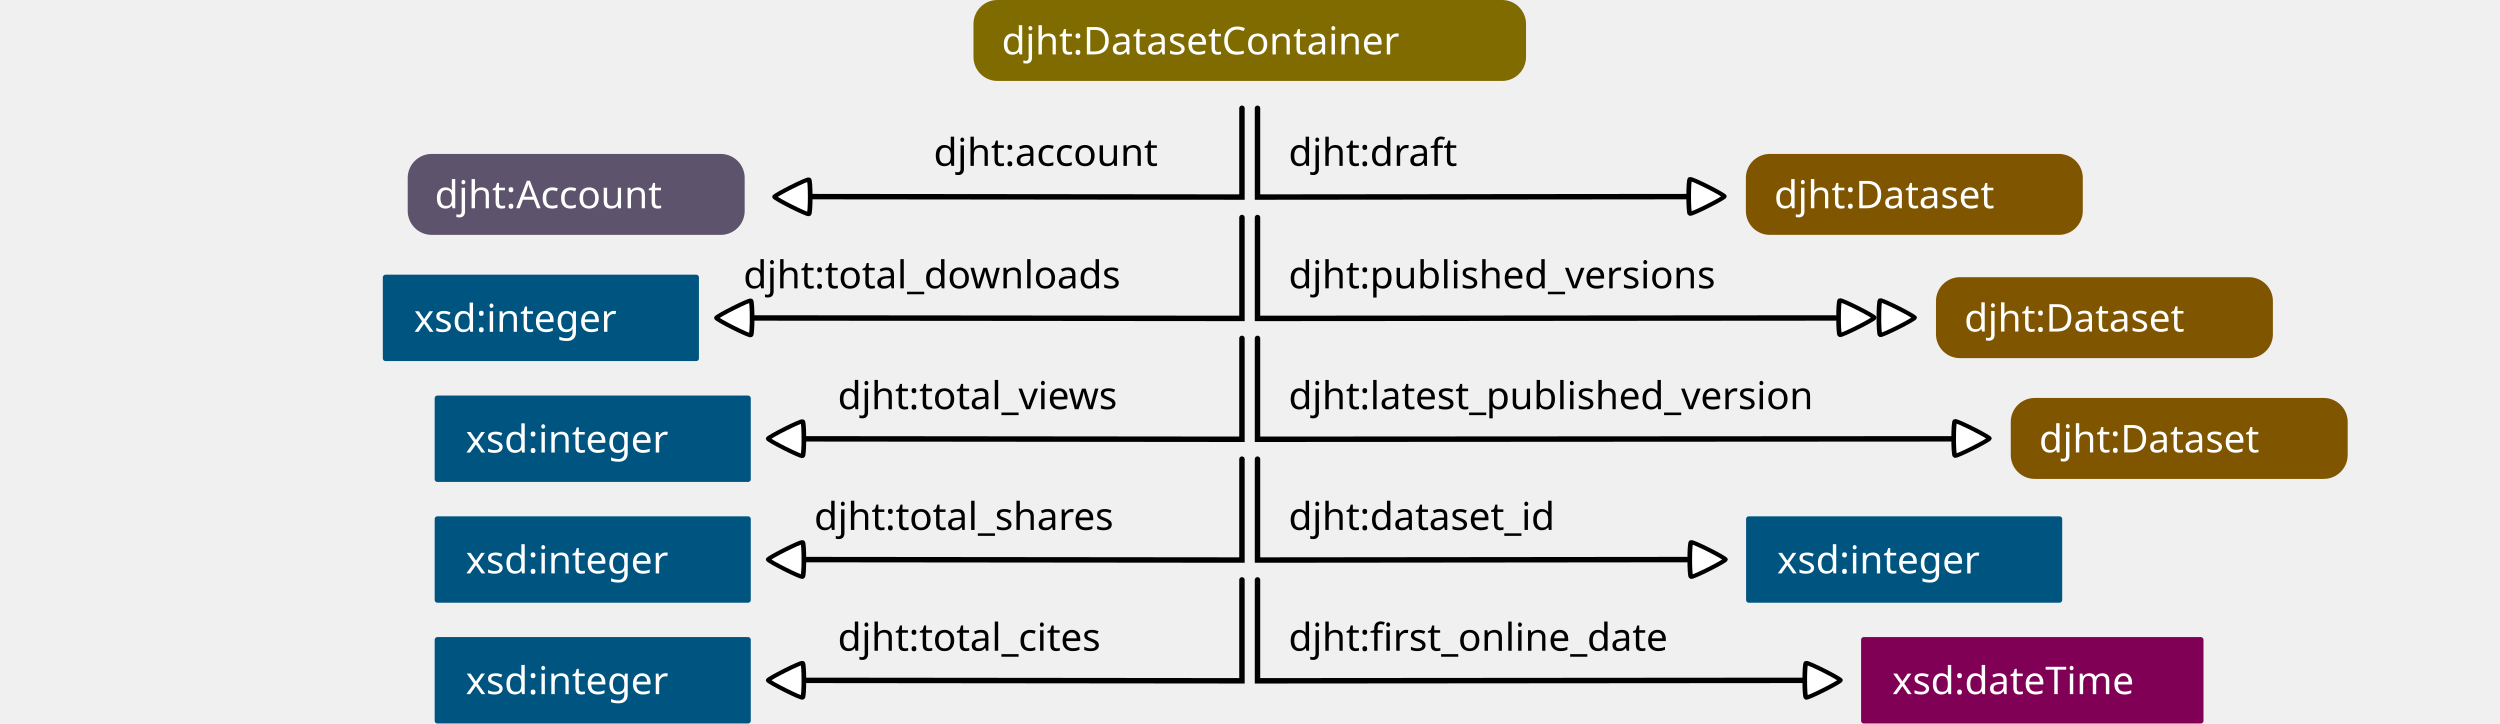
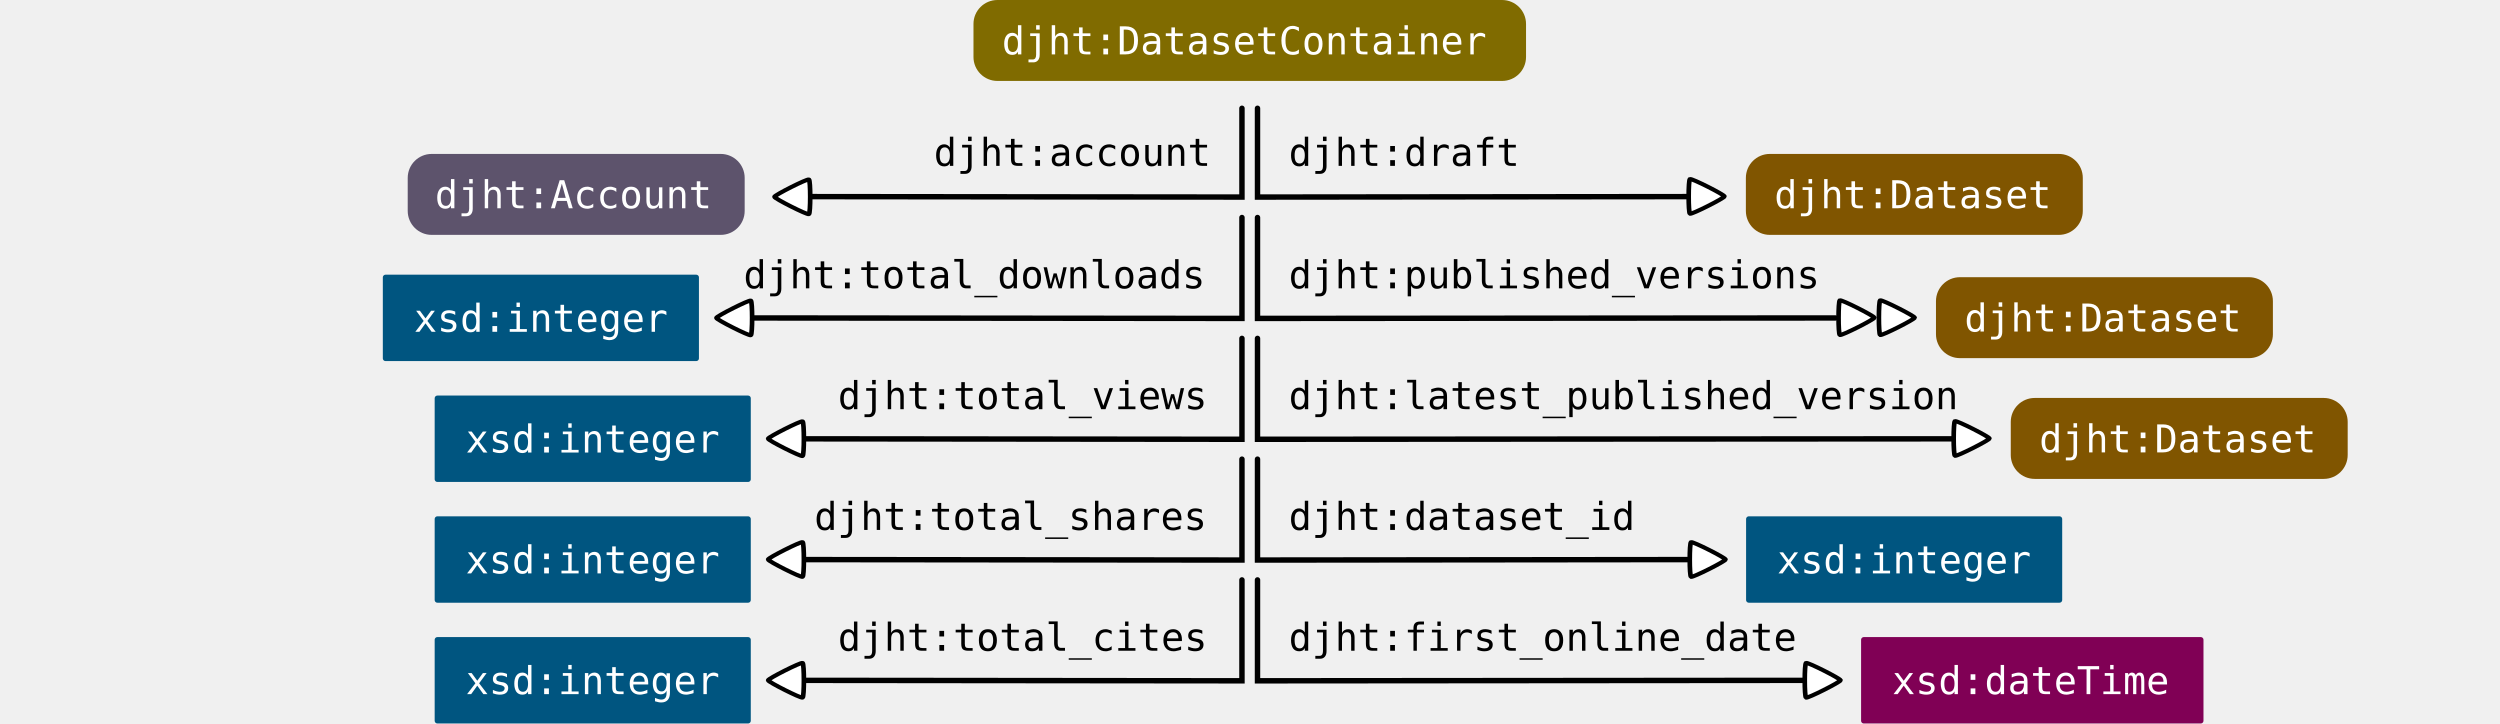
- <svg xmlns="http://www.w3.org/2000/svg" width="230mm" height="66.559mm" version="1.1" viewBox="0 0 230 66.559">
+ <svg xmlns="http://www.w3.org/2000/svg" width="230mm" height="66.559mm" version="1.1" viewBox="0 0 230 66.559" font-family="'Fira Code', monospace" font-size="3.528px">
  <g transform="translate(-161.88 -91.458)">
-     <g fill="#000000" font-family="sans-serif" font-size="3.528px" stroke-width=".131">
+     <g fill="#000" stroke-width=".131">
      <text x="280.439" y="117.988" style="line-height:1.25" xml:space="preserve">
-         <tspan x="280.439" y="117.988" font-family="'Fira Code'" font-size="3.528px" stroke-width=".131">djht:published_versions</tspan>
+         <tspan x="280.439" y="117.988" stroke-width=".131">djht:published_versions</tspan>
      </text>
      <text x="280.439" y="140.213" style="line-height:1.25" xml:space="preserve">
-         <tspan x="280.439" y="140.213" font-family="'Fira Code'" font-size="3.528px" stroke-width=".131">djht:dataset_id</tspan>
+         <tspan x="280.439" y="140.213" stroke-width=".131">djht:dataset_id</tspan>
      </text>
      <text x="280.439" y="129.1" style="line-height:1.25" xml:space="preserve">
-         <tspan x="280.439" y="129.1" font-family="'Fira Code'" font-size="3.528px" stroke-width=".131">djht:latest_published_version</tspan>
+         <tspan x="280.439" y="129.1" stroke-width=".131">djht:latest_published_version</tspan>
      </text>
    </g>
    <path d="m277.57 111.47v9.282l53.16-0.042" fill="none" stroke="#000" stroke-linecap="round" stroke-width=".5" />
    <g>
      <rect x="322.5" y="105.62" width="30.997" height="7.447" ry="2.204" fill="#805500" />
-       <text x="325.108" y="110.62" fill="#ffffff" font-family="sans-serif" font-size="3.528px" stroke-width=".131" style="line-height:1.25" xml:space="preserve">
-         <tspan x="325.108" y="110.62" fill="#ffffff" font-family="'Fira Code'" font-size="3.528px" stroke-width=".131">djht:Dataset</tspan>
+       <text x="325.108" y="110.62" fill="#fff" stroke-width=".131" style="line-height:1.25" xml:space="preserve">
+         <tspan x="325.108" y="110.62" fill="#fff" stroke-width=".131">djht:Dataset</tspan>
      </text>
      <rect x="251.44" y="91.458" width="50.835" height="7.447" ry="2.204" fill="#806b00" />
-       <text x="254.047" y="96.46" fill="#ffffff" font-family="sans-serif" font-size="3.528px" stroke-width=".131" style="line-height:1.25" xml:space="preserve">
-         <tspan x="254.047" y="96.46" fill="#ffffff" font-family="'Fira Code'" font-size="3.528px" stroke-width=".131">djht:DatasetContainer</tspan>
+       <text x="254.047" y="96.46" fill="#fff" stroke-width=".131" style="line-height:1.25" xml:space="preserve">
+         <tspan x="254.047" y="96.46" fill="#fff" stroke-width=".131">djht:DatasetContainer</tspan>
      </text>
      <rect x="322.77" y="139.21" width="28.582" height="7.447" rx="0" ry="0" fill="#005580" stroke="#005580" stroke-linecap="round" stroke-linejoin="round" stroke-width=".5" />
-       <text x="325.378" y="144.21" fill="#ffffff" font-family="sans-serif" font-size="3.528px" stroke-width=".131" style="line-height:1.25" xml:space="preserve">
-         <tspan x="325.378" y="144.21" fill="#ffffff" font-family="'Fira Code'" font-size="3.528px" stroke-width=".131">xsd:integer</tspan>
+       <text x="325.378" y="144.21" fill="#fff" stroke-width=".131" style="line-height:1.25" xml:space="preserve">
+         <tspan x="325.378" y="144.21" fill="#fff" stroke-width=".131">xsd:integer</tspan>
      </text>
    </g>
    <g fill="#fff" stroke="#000" stroke-linecap="round" stroke-linejoin="round" stroke-width=".754">
      <path transform="matrix(-.549 .12832 .1471 .47889 456.36 85.13)" d="m267.07 52.47c-0.228 0.228-6.135-1.355-6.218-1.666-0.083-0.311 4.241-4.636 4.552-4.552 0.311 0.083 1.894 5.991 1.666 6.218z" />
      <path transform="matrix(-.549 .12832 .1471 .47889 470.05 62.882)" d="m267.07 52.47c-0.228 0.228-6.135-1.355-6.218-1.666-0.083-0.311 4.241-4.636 4.552-4.552 0.311 0.083 1.894 5.991 1.666 6.218z" />
      <path transform="matrix(-.549 .12832 .1471 .47889 473.76 62.882)" d="m267.07 52.47c-0.228 0.228-6.135-1.355-6.218-1.666-0.083-0.311 4.241-4.636 4.552-4.552 0.311 0.083 1.894 5.991 1.666 6.218z" />
    </g>
    <rect x="339.99" y="116.96" width="30.997" height="7.447" ry="2.204" fill="#805500" />
-     <text x="342.603" y="121.962" fill="#ffffff" font-family="sans-serif" font-size="3.528px" stroke-width=".131" style="line-height:1.25" xml:space="preserve">
-       <tspan x="342.603" y="121.962" fill="#ffffff" font-family="'Fira Code'" font-size="3.528px" stroke-width=".131">djht:Dataset</tspan>
+     <text x="342.603" y="121.962" fill="#fff" stroke-width=".131" style="line-height:1.25" xml:space="preserve">
+       <tspan x="342.603" y="121.962" fill="#fff" stroke-width=".131">djht:Dataset</tspan>
    </text>
    <path d="m277.57 144.81v9.282l50.873-0.042" fill="none" stroke="#000" stroke-linecap="round" stroke-width=".5" />
-     <text x="280.439" y="151.325" fill="#000000" font-family="sans-serif" font-size="3.528px" stroke-width=".131" style="line-height:1.25" xml:space="preserve">
-       <tspan x="280.439" y="151.325" font-family="'Fira Code'" font-size="3.528px" stroke-width=".131">djht:first_online_date</tspan>
+     <text x="280.439" y="151.325" fill="#000" stroke-width=".131" style="line-height:1.25" xml:space="preserve">
+       <tspan x="280.439" y="151.325" stroke-width=".131">djht:first_online_date</tspan>
    </text>
    <path transform="matrix(-.549 .12832 .1471 .47889 466.94 96.242)" d="m267.07 52.47c-0.228 0.228-6.135-1.355-6.218-1.666-0.083-0.311 4.241-4.636 4.552-4.552 0.311 0.083 1.894 5.991 1.666 6.218z" fill="#fff" stroke="#000" stroke-linecap="round" stroke-linejoin="round" stroke-width=".754" />
    <g>
      <rect x="333.35" y="150.32" width="31" height="7.447" rx="0" ry="0" fill="#800055" stroke="#800055" stroke-linecap="round" stroke-linejoin="round" stroke-width=".5" />
-       <g font-family="sans-serif" font-size="3.528px" stroke-width=".131">
-         <text x="335.961" y="155.322" fill="#ffffff" style="line-height:1.25" xml:space="preserve">
-           <tspan x="335.961" y="155.322" fill="#ffffff" font-family="'Fira Code'" font-size="3.528px" stroke-width=".131">xsd:dateTime</tspan>
+       <g stroke-width=".131">
+         <text x="335.961" y="155.322" fill="#fff" style="line-height:1.25" xml:space="preserve">
+           <tspan x="335.961" y="155.322" fill="#fff" stroke-width=".131">xsd:dateTime</tspan>
        </text>
-         <text x="230.276" y="117.988" fill="#000000" style="line-height:1.25" xml:space="preserve">
-           <tspan x="230.276" y="117.988" font-family="'Fira Code'" font-size="3.528px" stroke-width=".131">djht:total_downloads</tspan>
+         <text x="230.276" y="117.988" fill="#000" style="line-height:1.25" xml:space="preserve">
+           <tspan x="230.276" y="117.988" stroke-width=".131">djht:total_downloads</tspan>
        </text>
-         <text x="238.96" y="129.1" fill="#000000" style="line-height:1.25" xml:space="preserve">
-           <tspan x="238.96" y="129.1" font-family="'Fira Code'" font-size="3.528px" stroke-width=".131">djht:total_views</tspan>
+         <text x="238.96" y="129.1" fill="#000" style="line-height:1.25" xml:space="preserve">
+           <tspan x="238.96" y="129.1" stroke-width=".131">djht:total_views</tspan>
        </text>
      </g>
    </g>
    <g stroke="#000" stroke-linecap="round">
      <path d="m277.57 133.7v9.282l39.69-0.042" fill="none" stroke-width=".5" />
      <path d="m276.14 111.47v9.282l-45.112-0.042" fill="none" stroke-width=".5" />
      <path transform="matrix(.549 .12832 -.1471 .47889 92.053 62.905)" d="m267.07 52.47c-0.228 0.228-6.135-1.355-6.218-1.666-0.083-0.311 4.241-4.636 4.552-4.552 0.311 0.083 1.894 5.991 1.666 6.218z" fill="#fff" stroke-linejoin="round" stroke-width=".754" />
      <path d="m276.14 122.59v9.282l-40.605-0.042" fill="none" stroke-width=".5" />
      <path transform="matrix(.549 .12832 -.1471 .47889 96.815 74.017)" d="m267.07 52.47c-0.228 0.228-6.135-1.355-6.218-1.666-0.083-0.311 4.241-4.636 4.552-4.552 0.311 0.083 1.894 5.991 1.666 6.218z" fill="#fff" stroke-linejoin="round" stroke-width=".754" />
    </g>
-     <text x="236.789" y="140.213" fill="#000000" font-family="sans-serif" font-size="3.528px" stroke-width=".131" style="line-height:1.25" xml:space="preserve">
-       <tspan x="236.789" y="140.213" font-family="'Fira Code'" font-size="3.528px" stroke-width=".131">djht:total_shares</tspan>
+     <text x="236.789" y="140.213" fill="#000" stroke-width=".131" style="line-height:1.25" xml:space="preserve">
+       <tspan x="236.789" y="140.213" stroke-width=".131">djht:total_shares</tspan>
    </text>
-     <text x="238.96" y="151.325" fill="#000000" font-family="sans-serif" font-size="3.528px" stroke-width=".131" style="line-height:1.25" xml:space="preserve">
-       <tspan x="238.96" y="151.325" font-family="'Fira Code'" font-size="3.528px" stroke-width=".131">djht:total_cites</tspan>
+     <text x="238.96" y="151.325" fill="#000" stroke-width=".131" style="line-height:1.25" xml:space="preserve">
+       <tspan x="238.96" y="151.325" stroke-width=".131">djht:total_cites</tspan>
    </text>
    <g stroke="#000" stroke-linecap="round">
      <path d="m276.14 133.7v9.282l-40.605-0.042" fill="none" stroke-width=".5" />
      <path transform="matrix(.549 .12832 -.1471 .47889 96.815 85.13)" d="m267.07 52.47c-0.228 0.228-6.135-1.355-6.218-1.666-0.083-0.311 4.241-4.636 4.552-4.552 0.311 0.083 1.894 5.991 1.666 6.218z" fill="#fff" stroke-linejoin="round" stroke-width=".754" />
      <path d="m276.14 144.81v9.282l-40.605-0.042" fill="none" stroke-width=".5" />
      <path transform="matrix(.549 .12832 -.1471 .47889 96.815 96.242)" d="m267.07 52.47c-0.228 0.228-6.135-1.355-6.218-1.666-0.083-0.311 4.241-4.636 4.552-4.552 0.311 0.083 1.894 5.991 1.666 6.218z" fill="#fff" stroke-linejoin="round" stroke-width=".754" />
      <path d="m277.57 122.59v9.282l64.363-0.042" fill="none" stroke-width=".5" />
      <path transform="matrix(-.549 .12832 .1471 .47889 480.64 73.995)" d="m267.07 52.47c-0.228 0.228-6.135-1.355-6.218-1.666-0.083-0.311 4.241-4.636 4.552-4.552 0.311 0.083 1.894 5.991 1.666 6.218z" fill="#fff" stroke-linejoin="round" stroke-width=".754" />
    </g>
    <g>
      <rect x="346.87" y="128.07" width="30.997" height="7.447" ry="2.204" fill="#805500" />
-       <text x="349.483" y="133.075" fill="#ffffff" font-family="sans-serif" font-size="3.528px" stroke-width=".131" style="line-height:1.25" xml:space="preserve">
-         <tspan x="349.483" y="133.075" fill="#ffffff" font-family="'Fira Code'" font-size="3.528px" stroke-width=".131">djht:Dataset</tspan>
+       <text x="349.483" y="133.075" fill="#fff" stroke-width=".131" style="line-height:1.25" xml:space="preserve">
+         <tspan x="349.483" y="133.075" fill="#fff" stroke-width=".131">djht:Dataset</tspan>
      </text>
      <rect x="197.35" y="116.98" width="28.582" height="7.447" rx="0" ry="0" fill="#005580" stroke="#005580" stroke-linecap="round" stroke-linejoin="round" stroke-width=".5" />
-       <text x="199.966" y="121.985" fill="#ffffff" font-family="sans-serif" font-size="3.528px" stroke-width=".131" style="line-height:1.25" xml:space="preserve">
-         <tspan x="199.966" y="121.985" fill="#ffffff" font-family="'Fira Code'" font-size="3.528px" stroke-width=".131">xsd:integer</tspan>
+       <text x="199.966" y="121.985" fill="#fff" stroke-width=".131" style="line-height:1.25" xml:space="preserve">
+         <tspan x="199.966" y="121.985" fill="#fff" stroke-width=".131">xsd:integer</tspan>
      </text>
      <rect x="202.12" y="128.1" width="28.582" height="7.447" rx="0" ry="0" fill="#005580" stroke="#005580" stroke-linecap="round" stroke-linejoin="round" stroke-width=".5" />
-       <text x="204.728" y="133.097" fill="#ffffff" font-family="sans-serif" font-size="3.528px" stroke-width=".131" style="line-height:1.25" xml:space="preserve">
-         <tspan x="204.728" y="133.097" fill="#ffffff" font-family="'Fira Code'" font-size="3.528px" stroke-width=".131">xsd:integer</tspan>
+       <text x="204.728" y="133.097" fill="#fff" stroke-width=".131" style="line-height:1.25" xml:space="preserve">
+         <tspan x="204.728" y="133.097" fill="#fff" stroke-width=".131">xsd:integer</tspan>
      </text>
      <rect x="202.12" y="139.21" width="28.582" height="7.447" rx="0" ry="0" fill="#005580" stroke="#005580" stroke-linecap="round" stroke-linejoin="round" stroke-width=".5" />
-       <text x="204.728" y="144.21" fill="#ffffff" font-family="sans-serif" font-size="3.528px" stroke-width=".131" style="line-height:1.25" xml:space="preserve">
-         <tspan x="204.728" y="144.21" fill="#ffffff" font-family="'Fira Code'" font-size="3.528px" stroke-width=".131">xsd:integer</tspan>
+       <text x="204.728" y="144.21" fill="#fff" stroke-width=".131" style="line-height:1.25" xml:space="preserve">
+         <tspan x="204.728" y="144.21" fill="#fff" stroke-width=".131">xsd:integer</tspan>
      </text>
      <rect x="202.12" y="150.32" width="28.582" height="7.447" rx="0" ry="0" fill="#005580" stroke="#005580" stroke-linecap="round" stroke-linejoin="round" stroke-width=".5" />
-       <text x="204.728" y="155.322" fill="#ffffff" font-family="sans-serif" font-size="3.528px" stroke-width=".131" style="line-height:1.25" xml:space="preserve">
-         <tspan x="204.728" y="155.322" fill="#ffffff" font-family="'Fira Code'" font-size="3.528px" stroke-width=".131">xsd:integer</tspan>
+       <text x="204.728" y="155.322" fill="#fff" stroke-width=".131" style="line-height:1.25" xml:space="preserve">
+         <tspan x="204.728" y="155.322" fill="#fff" stroke-width=".131">xsd:integer</tspan>
      </text>
-       <text x="247.785" y="106.719" fill="#000000" font-family="sans-serif" font-size="3.528px" stroke-width=".131" style="line-height:1.25" xml:space="preserve">
-         <tspan x="247.785" y="106.719" font-family="'Fira Code'" font-size="3.528px" stroke-width=".131">djht:account</tspan>
+       <text x="247.785" y="106.719" fill="#000" stroke-width=".131" style="line-height:1.25" xml:space="preserve">
+         <tspan x="247.785" y="106.719" stroke-width=".131">djht:account</tspan>
      </text>
    </g>
    <path d="m276.14 101.42v8.168l-39.903-0.042" fill="none" stroke="#000" stroke-linecap="round" stroke-width=".5" />
    <path transform="matrix(.549 .12832 -.1471 .47889 97.397 51.765)" d="m267.07 52.47c-0.228 0.228-6.135-1.355-6.218-1.666-0.083-0.311 4.241-4.636 4.552-4.552 0.311 0.083 1.894 5.991 1.666 6.218z" fill="#fff" stroke="#000" stroke-linecap="round" stroke-linejoin="round" stroke-width=".754" />
    <g>
      <rect x="199.39" y="105.62" width="31" height="7.447" ry="2.204" fill="#5d536c" />
-       <text x="201.886" y="110.621" fill="#ffffff" font-family="sans-serif" font-size="3.528px" stroke-width=".131" style="line-height:1.25" xml:space="preserve">
-         <tspan x="201.886" y="110.621" fill="#ffffff" font-family="'Fira Code'" font-size="3.528px" stroke-width=".131">djht:Account</tspan>
+       <text x="201.886" y="110.621" fill="#fff" stroke-width=".131" style="line-height:1.25" xml:space="preserve">
+         <tspan x="201.886" y="110.621" fill="#fff" stroke-width=".131">djht:Account</tspan>
      </text>
-       <text x="280.439" y="106.719" fill="#000000" font-family="sans-serif" font-size="3.528px" stroke-width=".131" style="line-height:1.25" xml:space="preserve">
-         <tspan x="280.439" y="106.719" font-family="'Fira Code'" font-size="3.528px" stroke-width=".131">djht:draft</tspan>
+       <text x="280.439" y="106.719" fill="#000" stroke-width=".131" style="line-height:1.25" xml:space="preserve">
+         <tspan x="280.439" y="106.719" stroke-width=".131">djht:draft</tspan>
      </text>
    </g>
    <path d="m277.57 101.42v8.168l39.903-0.042" fill="none" stroke="#000" stroke-linecap="round" stroke-width=".5" />
    <path transform="matrix(-.549 .12832 .1471 .47889 456.26 51.725)" d="m267.07 52.47c-0.228 0.228-6.135-1.355-6.218-1.666-0.083-0.311 4.241-4.636 4.552-4.552 0.311 0.083 1.894 5.991 1.666 6.218z" fill="#fff" stroke="#000" stroke-linecap="round" stroke-linejoin="round" stroke-width=".754" />
  </g>
</svg>
